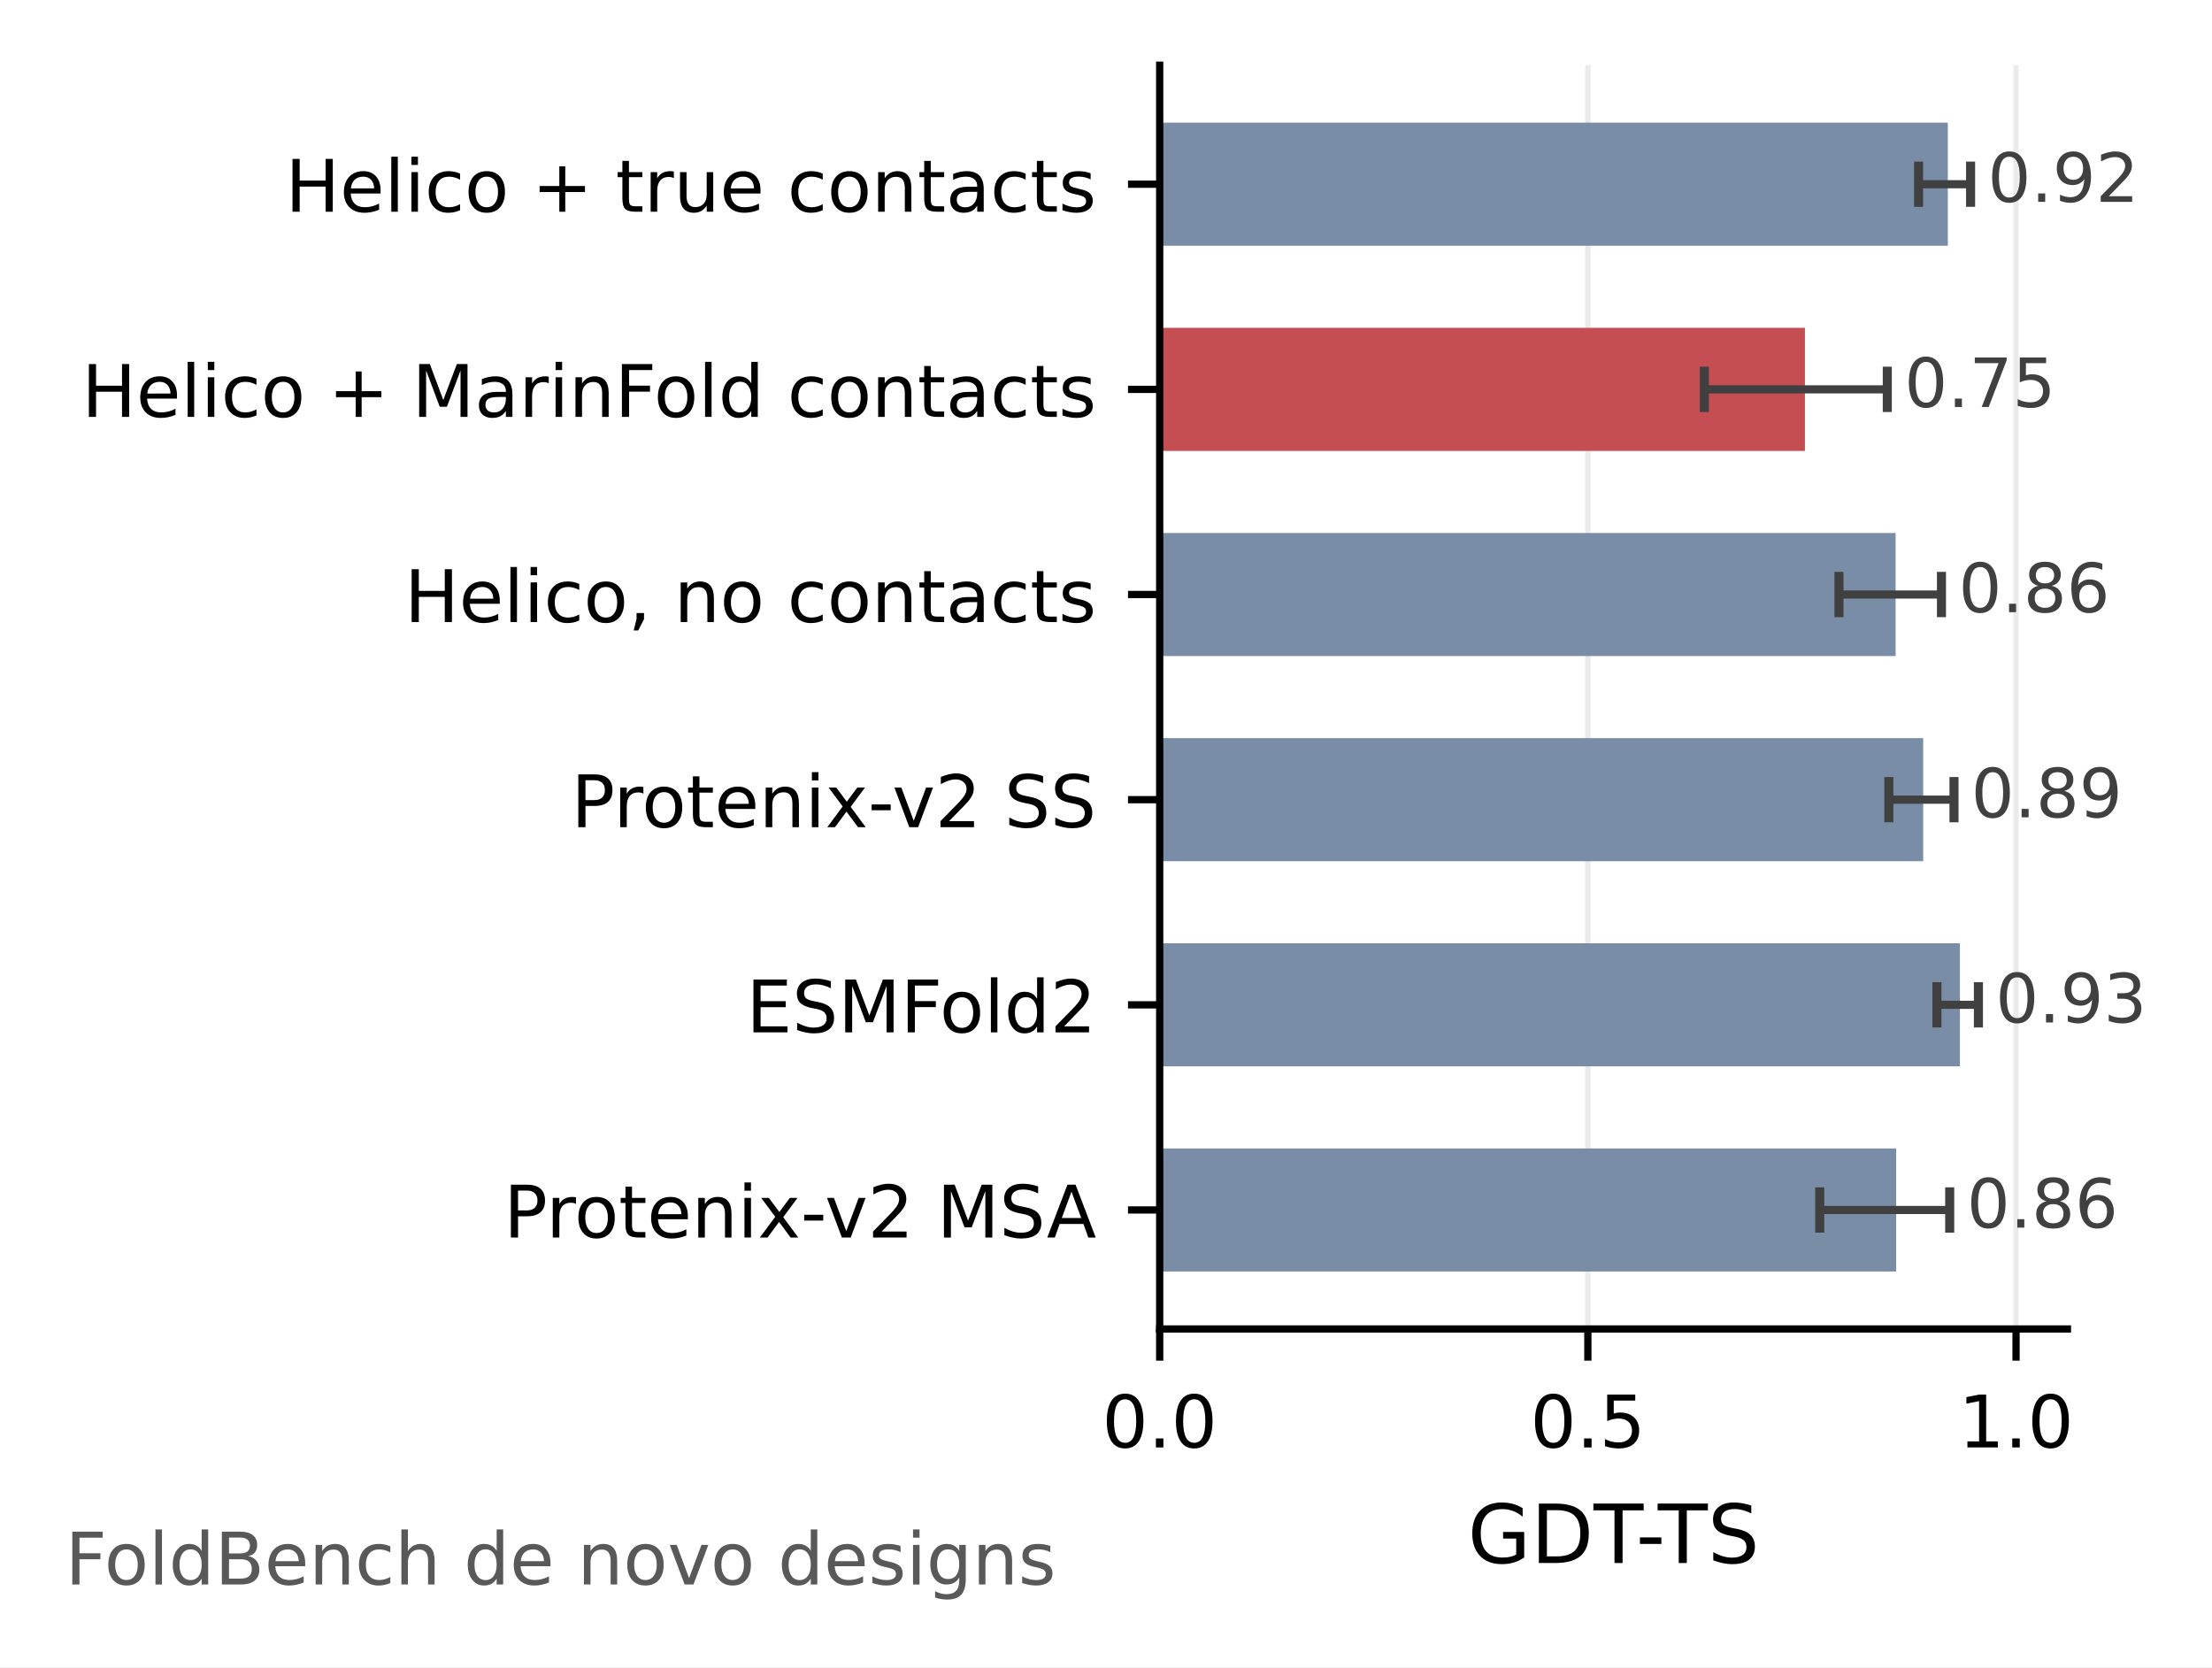
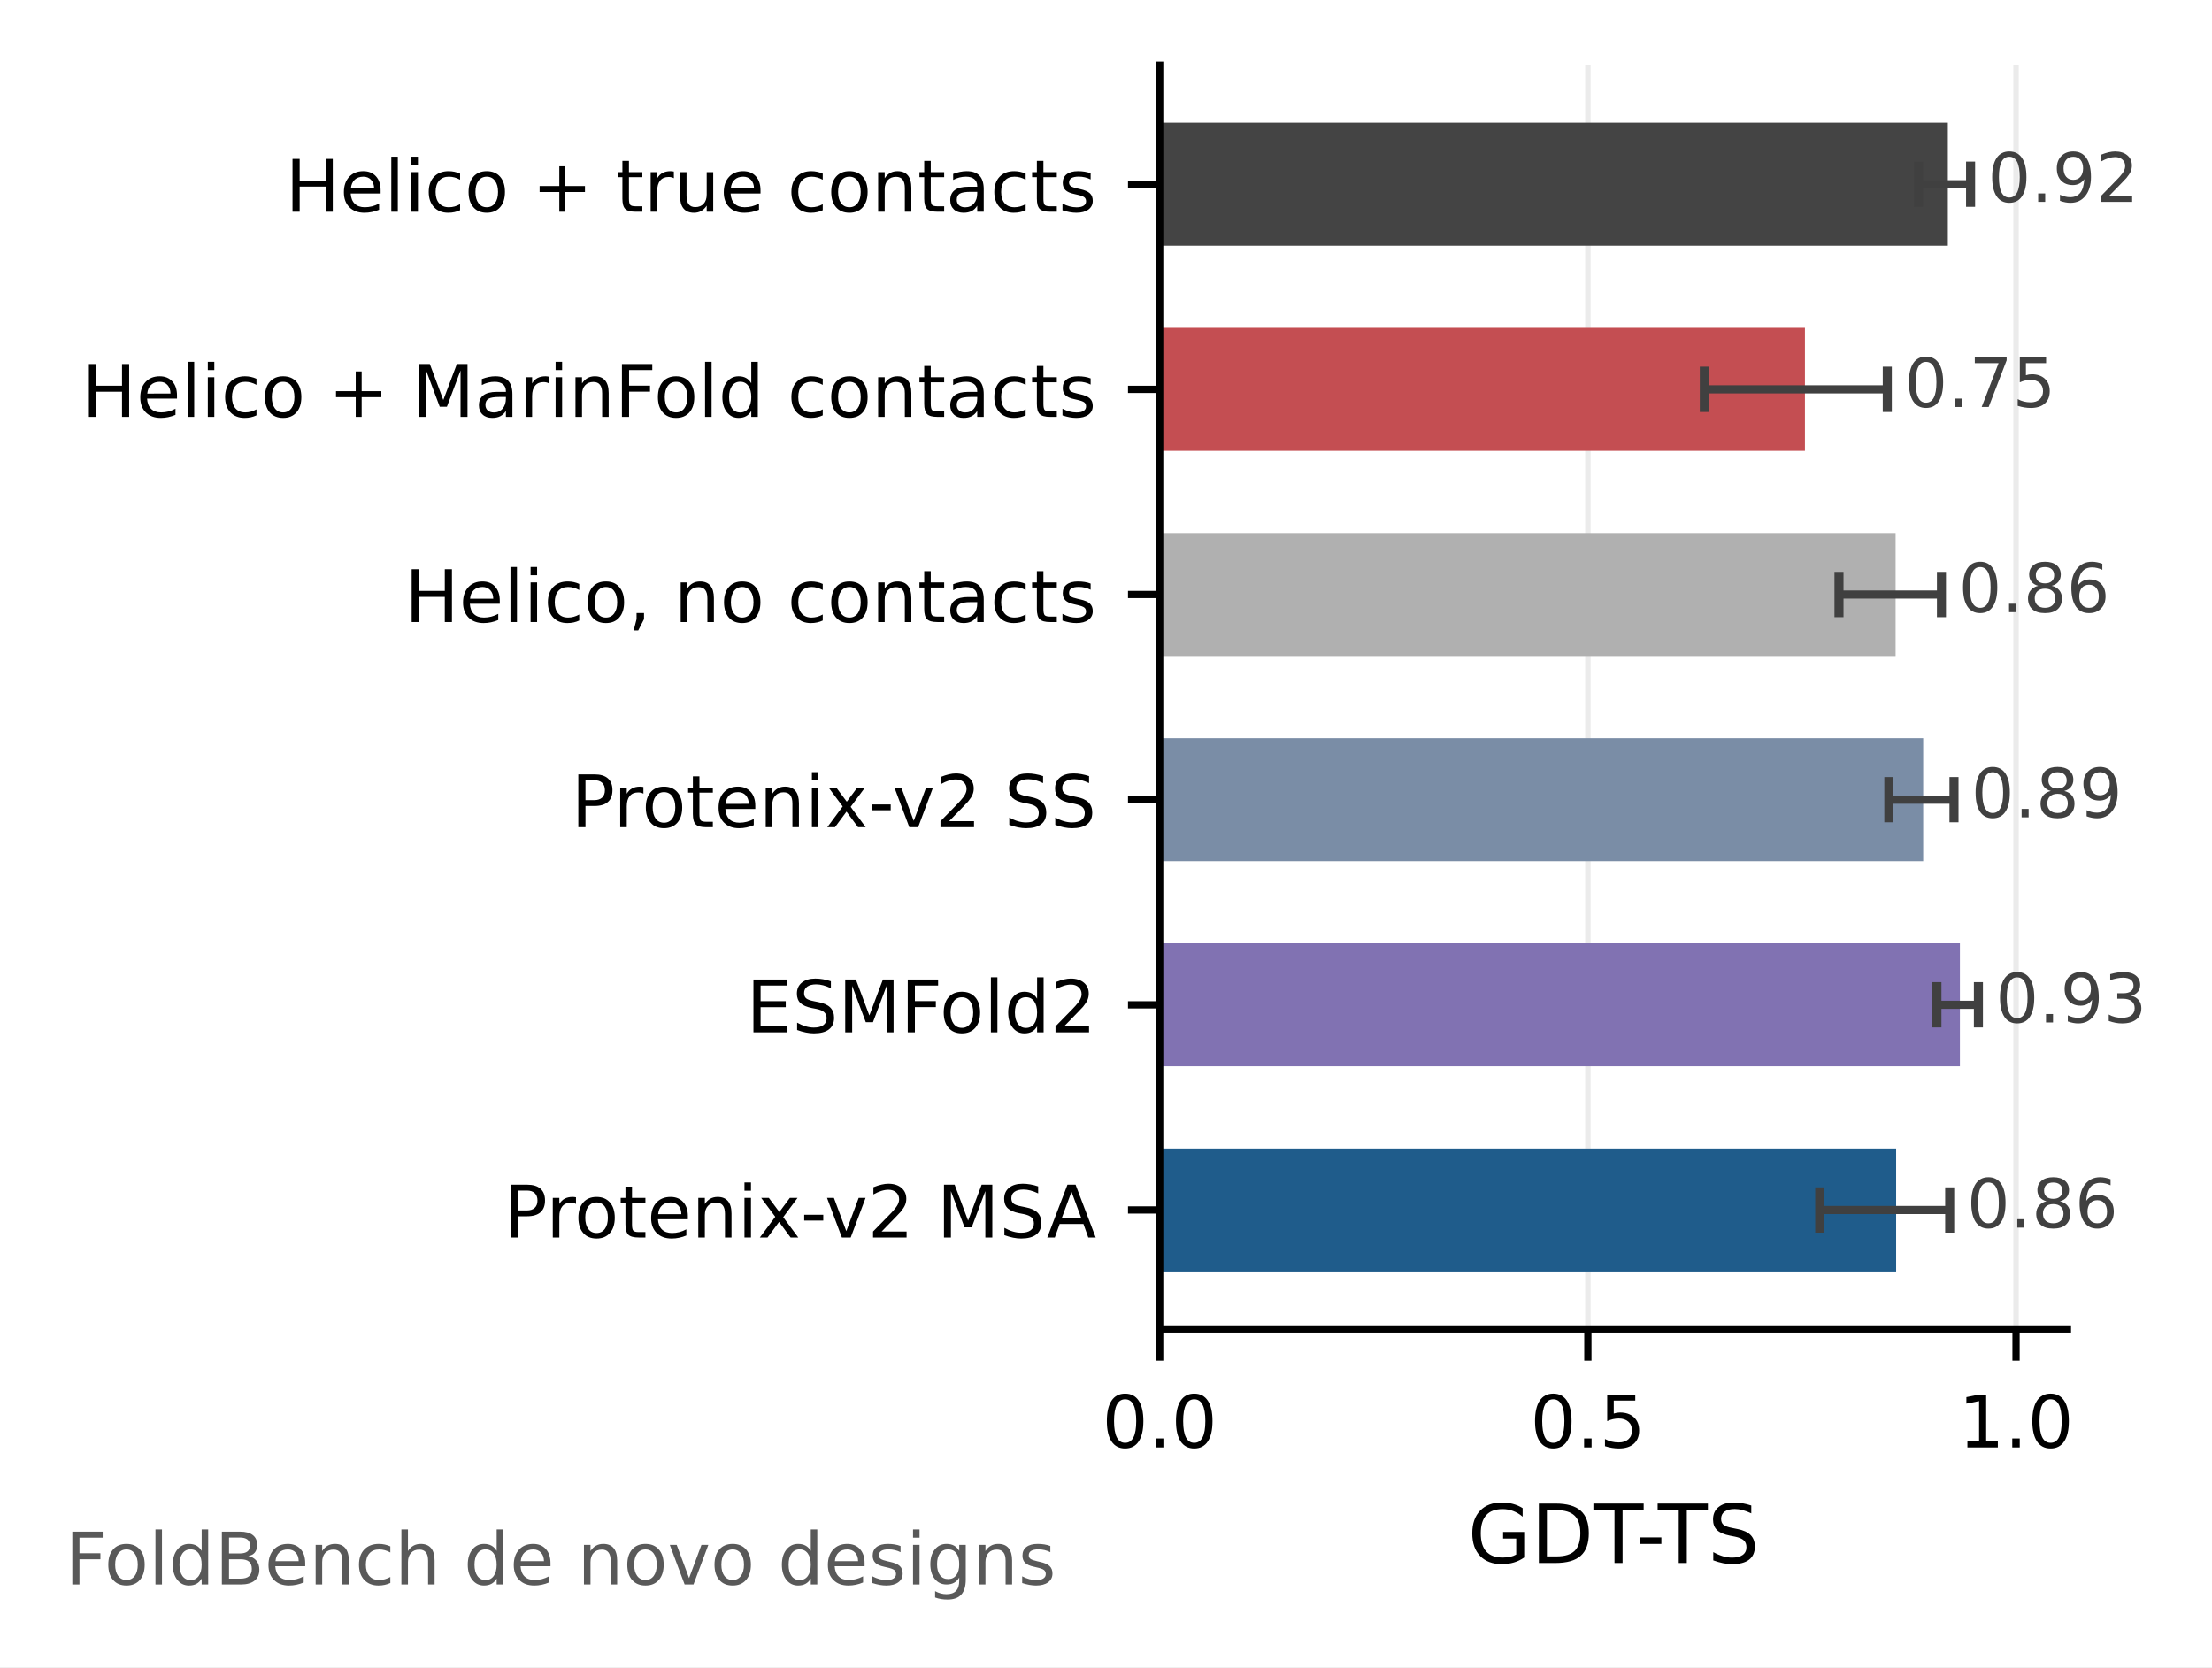
<svg xmlns="http://www.w3.org/2000/svg" xmlns:xlink="http://www.w3.org/1999/xlink" width="244.23pt" height="184.052pt" viewBox="0 0 244.23 184.052" version="1.1">
  <defs>
    <style type="text/css">*{stroke-linejoin: round; stroke-linecap: butt}</style>
  </defs>
  <g id="figure_1">
    <g id="patch_1">
      <path d="M 0 184.052  L 244.23 184.052  L 244.23 0  L 0 0  z " style="fill: #ffffff" />
    </g>
    <g id="axes_1">
      <g id="patch_2">
        <path d="M 128.043 146.72  L 228.267 146.72  L 228.267 7.2  L 128.043 7.2  z " style="fill: #ffffff" />
      </g>
      <g id="matplotlib.axis_1">
        <g id="xtick_1">
          <g id="line2d_1">
-             <path d="M 128.043 146.72  L 128.043 7.2  " clip-path="url(#p9f154759f2)" style="fill: none; stroke: #b0b0b0; stroke-opacity: 0.25; stroke-width: 0.6; stroke-linecap: square" />
+             <path d="M 128.043 146.72  L 128.043 7.2  " clip-path="url(#p5889ae1de5)" style="fill: none; stroke: #b0b0b0; stroke-opacity: 0.25; stroke-width: 0.6; stroke-linecap: square" />
          </g>
          <g id="line2d_2">
            <defs>
-               <path id="m5eb0a21b06" d="M 0 0  L 0 3.5  " style="stroke: #000000; stroke-width: 0.8" />
+               <path id="m401d3a51ee" d="M 0 0  L 0 3.5  " style="stroke: #000000; stroke-width: 0.8" />
            </defs>
            <g>
-               <use xlink:href="#m5eb0a21b06" x="128.043" y="146.72" style="stroke: #000000; stroke-width: 0.8" />
+               <use xlink:href="#m401d3a51ee" x="128.043" y="146.72" style="stroke: #000000; stroke-width: 0.8" />
            </g>
          </g>
          <g id="text_1">
            <g transform="translate(121.6815 159.7976) scale(0.08 -0.08)">
              <defs>
                <path id="DejaVuSans-13" d="M 2034 4250  Q 1547 4250 1301 3770  Q 1056 3291 1056 2328  Q 1056 1369 1301 889  Q 1547 409 2034 409  Q 2525 409 2770 889  Q 3016 1369 3016 2328  Q 3016 3291 2770 3770  Q 2525 4250 2034 4250  z M 2034 4750  Q 2819 4750 3233 4129  Q 3647 3509 3647 2328  Q 3647 1150 3233 529  Q 2819 -91 2034 -91  Q 1250 -91 836 529  Q 422 1150 422 2328  Q 422 3509 836 4129  Q 1250 4750 2034 4750  z " transform="scale(0.015625)" />
                <path id="DejaVuSans-11" d="M 684 794  L 1344 794  L 1344 0  L 684 0  L 684 794  z " transform="scale(0.015625)" />
              </defs>
              <use xlink:href="#DejaVuSans-13" />
              <use xlink:href="#DejaVuSans-11" transform="translate(63.625 0)" />
              <use xlink:href="#DejaVuSans-13" transform="translate(95.40625 0)" />
            </g>
          </g>
        </g>
        <g id="xtick_2">
          <g id="line2d_3">
-             <path d="M 175.318 146.72  L 175.318 7.2  " clip-path="url(#p9f154759f2)" style="fill: none; stroke: #b0b0b0; stroke-opacity: 0.25; stroke-width: 0.6; stroke-linecap: square" />
+             <path d="M 175.318 146.72  L 175.318 7.2  " clip-path="url(#p5889ae1de5)" style="fill: none; stroke: #b0b0b0; stroke-opacity: 0.25; stroke-width: 0.6; stroke-linecap: square" />
          </g>
          <g id="line2d_4">
            <g>
-               <use xlink:href="#m5eb0a21b06" x="175.318" y="146.72" style="stroke: #000000; stroke-width: 0.8" />
+               <use xlink:href="#m401d3a51ee" x="175.318" y="146.72" style="stroke: #000000; stroke-width: 0.8" />
            </g>
          </g>
          <g id="text_2">
            <g transform="translate(168.9571 159.7976) scale(0.08 -0.08)">
              <defs>
                <path id="DejaVuSans-18" d="M 691 4666  L 3169 4666  L 3169 4134  L 1269 4134  L 1269 2991  Q 1406 3038 1543 3061  Q 1681 3084 1819 3084  Q 2600 3084 3056 2656  Q 3513 2228 3513 1497  Q 3513 744 3044 326  Q 2575 -91 1722 -91  Q 1428 -91 1123 -41  Q 819 9 494 109  L 494 744  Q 775 591 1075 516  Q 1375 441 1709 441  Q 2250 441 2565 725  Q 2881 1009 2881 1497  Q 2881 1984 2565 2268  Q 2250 2553 1709 2553  Q 1456 2553 1204 2497  Q 953 2441 691 2322  L 691 4666  z " transform="scale(0.015625)" />
              </defs>
              <use xlink:href="#DejaVuSans-13" />
              <use xlink:href="#DejaVuSans-11" transform="translate(63.625 0)" />
              <use xlink:href="#DejaVuSans-18" transform="translate(95.40625 0)" />
            </g>
          </g>
        </g>
        <g id="xtick_3">
          <g id="line2d_5">
-             <path d="M 222.594 146.72  L 222.594 7.2  " clip-path="url(#p9f154759f2)" style="fill: none; stroke: #b0b0b0; stroke-opacity: 0.25; stroke-width: 0.6; stroke-linecap: square" />
+             <path d="M 222.594 146.72  L 222.594 7.2  " clip-path="url(#p5889ae1de5)" style="fill: none; stroke: #b0b0b0; stroke-opacity: 0.25; stroke-width: 0.6; stroke-linecap: square" />
          </g>
          <g id="line2d_6">
            <g>
-               <use xlink:href="#m5eb0a21b06" x="222.594" y="146.72" style="stroke: #000000; stroke-width: 0.8" />
+               <use xlink:href="#m401d3a51ee" x="222.594" y="146.72" style="stroke: #000000; stroke-width: 0.8" />
            </g>
          </g>
          <g id="text_3">
            <g transform="translate(216.2327 159.7976) scale(0.08 -0.08)">
              <defs>
                <path id="DejaVuSans-14" d="M 794 531  L 1825 531  L 1825 4091  L 703 3866  L 703 4441  L 1819 4666  L 2450 4666  L 2450 531  L 3481 531  L 3481 0  L 794 0  L 794 531  z " transform="scale(0.015625)" />
              </defs>
              <use xlink:href="#DejaVuSans-14" />
              <use xlink:href="#DejaVuSans-11" transform="translate(63.625 0)" />
              <use xlink:href="#DejaVuSans-13" transform="translate(95.40625 0)" />
            </g>
          </g>
        </g>
        <g id="text_4">
          <g transform="translate(162.0512 172.5574) scale(0.09 -0.09)">
            <defs>
              <path id="DejaVuSans-2a" d="M 3809 666  L 3809 1919  L 2778 1919  L 2778 2438  L 4434 2438  L 4434 434  Q 4069 175 3628 42  Q 3188 -91 2688 -91  Q 1594 -91 976 548  Q 359 1188 359 2328  Q 359 3472 976 4111  Q 1594 4750 2688 4750  Q 3144 4750 3555 4637  Q 3966 4525 4313 4306  L 4313 3634  Q 3963 3931 3569 4081  Q 3175 4231 2741 4231  Q 1884 4231 1454 3753  Q 1025 3275 1025 2328  Q 1025 1384 1454 906  Q 1884 428 2741 428  Q 3075 428 3337 486  Q 3600 544 3809 666  z " transform="scale(0.015625)" />
              <path id="DejaVuSans-27" d="M 1259 4147  L 1259 519  L 2022 519  Q 2988 519 3436 956  Q 3884 1394 3884 2338  Q 3884 3275 3436 3711  Q 2988 4147 2022 4147  L 1259 4147  z M 628 4666  L 1925 4666  Q 3281 4666 3915 4102  Q 4550 3538 4550 2338  Q 4550 1131 3912 565  Q 3275 0 1925 0  L 628 0  L 628 4666  z " transform="scale(0.015625)" />
              <path id="DejaVuSans-37" d="M -19 4666  L 3928 4666  L 3928 4134  L 2272 4134  L 2272 0  L 1638 0  L 1638 4134  L -19 4134  L -19 4666  z " transform="scale(0.015625)" />
              <path id="DejaVuSans-10" d="M 313 2009  L 1997 2009  L 1997 1497  L 313 1497  L 313 2009  z " transform="scale(0.015625)" />
              <path id="DejaVuSans-36" d="M 3425 4513  L 3425 3897  Q 3066 4069 2747 4153  Q 2428 4238 2131 4238  Q 1616 4238 1336 4038  Q 1056 3838 1056 3469  Q 1056 3159 1242 3001  Q 1428 2844 1947 2747  L 2328 2669  Q 3034 2534 3370 2195  Q 3706 1856 3706 1288  Q 3706 609 3251 259  Q 2797 -91 1919 -91  Q 1588 -91 1214 -16  Q 841 59 441 206  L 441 856  Q 825 641 1194 531  Q 1563 422 1919 422  Q 2459 422 2753 634  Q 3047 847 3047 1241  Q 3047 1584 2836 1778  Q 2625 1972 2144 2069  L 1759 2144  Q 1053 2284 737 2584  Q 422 2884 422 3419  Q 422 4038 858 4394  Q 1294 4750 2059 4750  Q 2388 4750 2728 4690  Q 3069 4631 3425 4513  z " transform="scale(0.015625)" />
            </defs>
            <use xlink:href="#DejaVuSans-2a" />
            <use xlink:href="#DejaVuSans-27" transform="translate(77.48438 0)" />
            <use xlink:href="#DejaVuSans-37" transform="translate(154.4844 0)" />
            <use xlink:href="#DejaVuSans-10" transform="translate(206.3906 0)" />
            <use xlink:href="#DejaVuSans-37" transform="translate(233.2969 0)" />
            <use xlink:href="#DejaVuSans-36" transform="translate(294.375 0)" />
          </g>
        </g>
      </g>
      <g id="matplotlib.axis_2">
        <g id="ytick_1">
          <g id="line2d_7">
            <defs>
-               <path id="md582b72ff7" d="M 0 0  L -3.5 0  " style="stroke: #000000; stroke-width: 0.8" />
+               <path id="m7597e76c32" d="M 0 0  L -3.5 0  " style="stroke: #000000; stroke-width: 0.8" />
            </defs>
            <g>
-               <use xlink:href="#md582b72ff7" x="128.043" y="133.583" style="stroke: #000000; stroke-width: 0.8" />
+               <use xlink:href="#m7597e76c32" x="128.043" y="133.583" style="stroke: #000000; stroke-width: 0.8" />
            </g>
          </g>
          <g id="text_5">
            <g transform="translate(55.62399 136.6223) scale(0.08 -0.08)">
              <defs>
                <path id="DejaVuSans-33" d="M 1259 4147  L 1259 2394  L 2053 2394  Q 2494 2394 2734 2622  Q 2975 2850 2975 3272  Q 2975 3691 2734 3919  Q 2494 4147 2053 4147  L 1259 4147  z M 628 4666  L 2053 4666  Q 2838 4666 3239 4311  Q 3641 3956 3641 3272  Q 3641 2581 3239 2228  Q 2838 1875 2053 1875  L 1259 1875  L 1259 0  L 628 0  L 628 4666  z " transform="scale(0.015625)" />
                <path id="DejaVuSans-55" d="M 2631 2963  Q 2534 3019 2420 3045  Q 2306 3072 2169 3072  Q 1681 3072 1420 2755  Q 1159 2438 1159 1844  L 1159 0  L 581 0  L 581 3500  L 1159 3500  L 1159 2956  Q 1341 3275 1631 3429  Q 1922 3584 2338 3584  Q 2397 3584 2469 3576  Q 2541 3569 2628 3553  L 2631 2963  z " transform="scale(0.015625)" />
                <path id="DejaVuSans-52" d="M 1959 3097  Q 1497 3097 1228 2736  Q 959 2375 959 1747  Q 959 1119 1226 758  Q 1494 397 1959 397  Q 2419 397 2687 759  Q 2956 1122 2956 1747  Q 2956 2369 2687 2733  Q 2419 3097 1959 3097  z M 1959 3584  Q 2709 3584 3137 3096  Q 3566 2609 3566 1747  Q 3566 888 3137 398  Q 2709 -91 1959 -91  Q 1206 -91 779 398  Q 353 888 353 1747  Q 353 2609 779 3096  Q 1206 3584 1959 3584  z " transform="scale(0.015625)" />
                <path id="DejaVuSans-57" d="M 1172 4494  L 1172 3500  L 2356 3500  L 2356 3053  L 1172 3053  L 1172 1153  Q 1172 725 1289 603  Q 1406 481 1766 481  L 2356 481  L 2356 0  L 1766 0  Q 1100 0 847 248  Q 594 497 594 1153  L 594 3053  L 172 3053  L 172 3500  L 594 3500  L 594 4494  L 1172 4494  z " transform="scale(0.015625)" />
                <path id="DejaVuSans-48" d="M 3597 1894  L 3597 1613  L 953 1613  Q 991 1019 1311 708  Q 1631 397 2203 397  Q 2534 397 2845 478  Q 3156 559 3463 722  L 3463 178  Q 3153 47 2828 -22  Q 2503 -91 2169 -91  Q 1331 -91 842 396  Q 353 884 353 1716  Q 353 2575 817 3079  Q 1281 3584 2069 3584  Q 2775 3584 3186 3129  Q 3597 2675 3597 1894  z M 3022 2063  Q 3016 2534 2758 2815  Q 2500 3097 2075 3097  Q 1594 3097 1305 2825  Q 1016 2553 972 2059  L 3022 2063  z " transform="scale(0.015625)" />
                <path id="DejaVuSans-51" d="M 3513 2113  L 3513 0  L 2938 0  L 2938 2094  Q 2938 2591 2744 2837  Q 2550 3084 2163 3084  Q 1697 3084 1428 2787  Q 1159 2491 1159 1978  L 1159 0  L 581 0  L 581 3500  L 1159 3500  L 1159 2956  Q 1366 3272 1645 3428  Q 1925 3584 2291 3584  Q 2894 3584 3203 3211  Q 3513 2838 3513 2113  z " transform="scale(0.015625)" />
                <path id="DejaVuSans-4c" d="M 603 3500  L 1178 3500  L 1178 0  L 603 0  L 603 3500  z M 603 4863  L 1178 4863  L 1178 4134  L 603 4134  L 603 4863  z " transform="scale(0.015625)" />
                <path id="DejaVuSans-5b" d="M 3513 3500  L 2247 1797  L 3578 0  L 2900 0  L 1881 1375  L 863 0  L 184 0  L 1544 1831  L 300 3500  L 978 3500  L 1906 2253  L 2834 3500  L 3513 3500  z " transform="scale(0.015625)" />
                <path id="DejaVuSans-59" d="M 191 3500  L 800 3500  L 1894 563  L 2988 3500  L 3597 3500  L 2284 0  L 1503 0  L 191 3500  z " transform="scale(0.015625)" />
                <path id="DejaVuSans-15" d="M 1228 531  L 3431 531  L 3431 0  L 469 0  L 469 531  Q 828 903 1448 1529  Q 2069 2156 2228 2338  Q 2531 2678 2651 2914  Q 2772 3150 2772 3378  Q 2772 3750 2511 3984  Q 2250 4219 1831 4219  Q 1534 4219 1204 4116  Q 875 4013 500 3803  L 500 4441  Q 881 4594 1212 4672  Q 1544 4750 1819 4750  Q 2544 4750 2975 4387  Q 3406 4025 3406 3419  Q 3406 3131 3298 2873  Q 3191 2616 2906 2266  Q 2828 2175 2409 1742  Q 1991 1309 1228 531  z " transform="scale(0.015625)" />
                <path id="DejaVuSans-3" transform="scale(0.015625)" />
                <path id="DejaVuSans-30" d="M 628 4666  L 1569 4666  L 2759 1491  L 3956 4666  L 4897 4666  L 4897 0  L 4281 0  L 4281 4097  L 3078 897  L 2444 897  L 1241 4097  L 1241 0  L 628 0  L 628 4666  z " transform="scale(0.015625)" />
                <path id="DejaVuSans-24" d="M 2188 4044  L 1331 1722  L 3047 1722  L 2188 4044  z M 1831 4666  L 2547 4666  L 4325 0  L 3669 0  L 3244 1197  L 1141 1197  L 716 0  L 50 0  L 1831 4666  z " transform="scale(0.015625)" />
              </defs>
              <use xlink:href="#DejaVuSans-33" />
              <use xlink:href="#DejaVuSans-55" transform="translate(58.54688 0)" />
              <use xlink:href="#DejaVuSans-52" transform="translate(97.45312 0)" />
              <use xlink:href="#DejaVuSans-57" transform="translate(158.6406 0)" />
              <use xlink:href="#DejaVuSans-48" transform="translate(197.8438 0)" />
              <use xlink:href="#DejaVuSans-51" transform="translate(259.375 0)" />
              <use xlink:href="#DejaVuSans-4c" transform="translate(322.75 0)" />
              <use xlink:href="#DejaVuSans-5b" transform="translate(350.5312 0)" />
              <use xlink:href="#DejaVuSans-10" transform="translate(409.7188 0)" />
              <use xlink:href="#DejaVuSans-59" transform="translate(443.1094 0)" />
              <use xlink:href="#DejaVuSans-15" transform="translate(502.2969 0)" />
              <use xlink:href="#DejaVuSans-3" transform="translate(565.9219 0)" />
              <use xlink:href="#DejaVuSans-30" transform="translate(597.7031 0)" />
              <use xlink:href="#DejaVuSans-36" transform="translate(683.9844 0)" />
              <use xlink:href="#DejaVuSans-24" transform="translate(749.3281 0)" />
            </g>
          </g>
        </g>
        <g id="ytick_2">
          <g id="line2d_8">
            <g>
-               <use xlink:href="#md582b72ff7" x="128.043" y="110.934" style="stroke: #000000; stroke-width: 0.8" />
+               <use xlink:href="#m7597e76c32" x="128.043" y="110.934" style="stroke: #000000; stroke-width: 0.8" />
            </g>
          </g>
          <g id="text_6">
            <g transform="translate(82.40399 113.973) scale(0.08 -0.08)">
              <defs>
                <path id="DejaVuSans-28" d="M 628 4666  L 3578 4666  L 3578 4134  L 1259 4134  L 1259 2753  L 3481 2753  L 3481 2222  L 1259 2222  L 1259 531  L 3634 531  L 3634 0  L 628 0  L 628 4666  z " transform="scale(0.015625)" />
                <path id="DejaVuSans-29" d="M 628 4666  L 3309 4666  L 3309 4134  L 1259 4134  L 1259 2759  L 3109 2759  L 3109 2228  L 1259 2228  L 1259 0  L 628 0  L 628 4666  z " transform="scale(0.015625)" />
                <path id="DejaVuSans-4f" d="M 603 4863  L 1178 4863  L 1178 0  L 603 0  L 603 4863  z " transform="scale(0.015625)" />
                <path id="DejaVuSans-47" d="M 2906 2969  L 2906 4863  L 3481 4863  L 3481 0  L 2906 0  L 2906 525  Q 2725 213 2448 61  Q 2172 -91 1784 -91  Q 1150 -91 751 415  Q 353 922 353 1747  Q 353 2572 751 3078  Q 1150 3584 1784 3584  Q 2172 3584 2448 3432  Q 2725 3281 2906 2969  z M 947 1747  Q 947 1113 1208 752  Q 1469 391 1925 391  Q 2381 391 2643 752  Q 2906 1113 2906 1747  Q 2906 2381 2643 2742  Q 2381 3103 1925 3103  Q 1469 3103 1208 2742  Q 947 2381 947 1747  z " transform="scale(0.015625)" />
              </defs>
              <use xlink:href="#DejaVuSans-28" />
              <use xlink:href="#DejaVuSans-36" transform="translate(63.1875 0)" />
              <use xlink:href="#DejaVuSans-30" transform="translate(126.6719 0)" />
              <use xlink:href="#DejaVuSans-29" transform="translate(212.9531 0)" />
              <use xlink:href="#DejaVuSans-52" transform="translate(266.9062 0)" />
              <use xlink:href="#DejaVuSans-4f" transform="translate(328.0938 0)" />
              <use xlink:href="#DejaVuSans-47" transform="translate(355.875 0)" />
              <use xlink:href="#DejaVuSans-15" transform="translate(419.3594 0)" />
            </g>
          </g>
        </g>
        <g id="ytick_3">
          <g id="line2d_9">
            <g>
-               <use xlink:href="#md582b72ff7" x="128.043" y="88.284" style="stroke: #000000; stroke-width: 0.8" />
+               <use xlink:href="#m7597e76c32" x="128.043" y="88.284" style="stroke: #000000; stroke-width: 0.8" />
            </g>
          </g>
          <g id="text_7">
            <g transform="translate(63.06899 91.32377) scale(0.08 -0.08)">
              <use xlink:href="#DejaVuSans-33" />
              <use xlink:href="#DejaVuSans-55" transform="translate(58.54688 0)" />
              <use xlink:href="#DejaVuSans-52" transform="translate(97.45312 0)" />
              <use xlink:href="#DejaVuSans-57" transform="translate(158.6406 0)" />
              <use xlink:href="#DejaVuSans-48" transform="translate(197.8438 0)" />
              <use xlink:href="#DejaVuSans-51" transform="translate(259.375 0)" />
              <use xlink:href="#DejaVuSans-4c" transform="translate(322.75 0)" />
              <use xlink:href="#DejaVuSans-5b" transform="translate(350.5312 0)" />
              <use xlink:href="#DejaVuSans-10" transform="translate(409.7188 0)" />
              <use xlink:href="#DejaVuSans-59" transform="translate(443.1094 0)" />
              <use xlink:href="#DejaVuSans-15" transform="translate(502.2969 0)" />
              <use xlink:href="#DejaVuSans-3" transform="translate(565.9219 0)" />
              <use xlink:href="#DejaVuSans-36" transform="translate(597.7031 0)" />
              <use xlink:href="#DejaVuSans-36" transform="translate(661.1875 0)" />
            </g>
          </g>
        </g>
        <g id="ytick_4">
          <g id="line2d_10">
            <g>
-               <use xlink:href="#md582b72ff7" x="128.043" y="65.635" style="stroke: #000000; stroke-width: 0.8" />
+               <use xlink:href="#m7597e76c32" x="128.043" y="65.635" style="stroke: #000000; stroke-width: 0.8" />
            </g>
          </g>
          <g id="text_8">
            <g transform="translate(44.66774 68.6745) scale(0.08 -0.08)">
              <defs>
                <path id="DejaVuSans-2b" d="M 628 4666  L 1259 4666  L 1259 2753  L 3553 2753  L 3553 4666  L 4184 4666  L 4184 0  L 3553 0  L 3553 2222  L 1259 2222  L 1259 0  L 628 0  L 628 4666  z " transform="scale(0.015625)" />
                <path id="DejaVuSans-46" d="M 3122 3366  L 3122 2828  Q 2878 2963 2633 3030  Q 2388 3097 2138 3097  Q 1578 3097 1268 2742  Q 959 2388 959 1747  Q 959 1106 1268 751  Q 1578 397 2138 397  Q 2388 397 2633 464  Q 2878 531 3122 666  L 3122 134  Q 2881 22 2623 -34  Q 2366 -91 2075 -91  Q 1284 -91 818 406  Q 353 903 353 1747  Q 353 2603 823 3093  Q 1294 3584 2113 3584  Q 2378 3584 2631 3529  Q 2884 3475 3122 3366  z " transform="scale(0.015625)" />
                <path id="DejaVuSans-f" d="M 750 794  L 1409 794  L 1409 256  L 897 -744  L 494 -744  L 750 256  L 750 794  z " transform="scale(0.015625)" />
                <path id="DejaVuSans-44" d="M 2194 1759  Q 1497 1759 1228 1600  Q 959 1441 959 1056  Q 959 750 1161 570  Q 1363 391 1709 391  Q 2188 391 2477 730  Q 2766 1069 2766 1631  L 2766 1759  L 2194 1759  z M 3341 1997  L 3341 0  L 2766 0  L 2766 531  Q 2569 213 2275 61  Q 1981 -91 1556 -91  Q 1019 -91 701 211  Q 384 513 384 1019  Q 384 1609 779 1909  Q 1175 2209 1959 2209  L 2766 2209  L 2766 2266  Q 2766 2663 2505 2880  Q 2244 3097 1772 3097  Q 1472 3097 1187 3025  Q 903 2953 641 2809  L 641 3341  Q 956 3463 1253 3523  Q 1550 3584 1831 3584  Q 2591 3584 2966 3190  Q 3341 2797 3341 1997  z " transform="scale(0.015625)" />
                <path id="DejaVuSans-56" d="M 2834 3397  L 2834 2853  Q 2591 2978 2328 3040  Q 2066 3103 1784 3103  Q 1356 3103 1142 2972  Q 928 2841 928 2578  Q 928 2378 1081 2264  Q 1234 2150 1697 2047  L 1894 2003  Q 2506 1872 2764 1633  Q 3022 1394 3022 966  Q 3022 478 2636 193  Q 2250 -91 1575 -91  Q 1294 -91 989 -36  Q 684 19 347 128  L 347 722  Q 666 556 975 473  Q 1284 391 1588 391  Q 1994 391 2212 530  Q 2431 669 2431 922  Q 2431 1156 2273 1281  Q 2116 1406 1581 1522  L 1381 1569  Q 847 1681 609 1914  Q 372 2147 372 2553  Q 372 3047 722 3315  Q 1072 3584 1716 3584  Q 2034 3584 2315 3537  Q 2597 3491 2834 3397  z " transform="scale(0.015625)" />
              </defs>
              <use xlink:href="#DejaVuSans-2b" />
              <use xlink:href="#DejaVuSans-48" transform="translate(75.20312 0)" />
              <use xlink:href="#DejaVuSans-4f" transform="translate(136.7344 0)" />
              <use xlink:href="#DejaVuSans-4c" transform="translate(164.5156 0)" />
              <use xlink:href="#DejaVuSans-46" transform="translate(192.2969 0)" />
              <use xlink:href="#DejaVuSans-52" transform="translate(247.2812 0)" />
              <use xlink:href="#DejaVuSans-f" transform="translate(308.4688 0)" />
              <use xlink:href="#DejaVuSans-3" transform="translate(340.25 0)" />
              <use xlink:href="#DejaVuSans-51" transform="translate(372.0312 0)" />
              <use xlink:href="#DejaVuSans-52" transform="translate(435.4062 0)" />
              <use xlink:href="#DejaVuSans-3" transform="translate(496.5938 0)" />
              <use xlink:href="#DejaVuSans-46" transform="translate(528.375 0)" />
              <use xlink:href="#DejaVuSans-52" transform="translate(583.3594 0)" />
              <use xlink:href="#DejaVuSans-51" transform="translate(644.5469 0)" />
              <use xlink:href="#DejaVuSans-57" transform="translate(707.9219 0)" />
              <use xlink:href="#DejaVuSans-44" transform="translate(747.125 0)" />
              <use xlink:href="#DejaVuSans-46" transform="translate(808.4062 0)" />
              <use xlink:href="#DejaVuSans-57" transform="translate(863.3906 0)" />
              <use xlink:href="#DejaVuSans-56" transform="translate(902.5938 0)" />
            </g>
          </g>
        </g>
        <g id="ytick_5">
          <g id="line2d_11">
            <g>
-               <use xlink:href="#md582b72ff7" x="128.043" y="42.986" style="stroke: #000000; stroke-width: 0.8" />
+               <use xlink:href="#m7597e76c32" x="128.043" y="42.986" style="stroke: #000000; stroke-width: 0.8" />
            </g>
          </g>
          <g id="text_9">
            <g transform="translate(9.03024 46.02523) scale(0.08 -0.08)">
              <defs>
                <path id="DejaVuSans-e" d="M 2944 4013  L 2944 2272  L 4684 2272  L 4684 1741  L 2944 1741  L 2944 0  L 2419 0  L 2419 1741  L 678 1741  L 678 2272  L 2419 2272  L 2419 4013  L 2944 4013  z " transform="scale(0.015625)" />
              </defs>
              <use xlink:href="#DejaVuSans-2b" />
              <use xlink:href="#DejaVuSans-48" transform="translate(75.20312 0)" />
              <use xlink:href="#DejaVuSans-4f" transform="translate(136.7344 0)" />
              <use xlink:href="#DejaVuSans-4c" transform="translate(164.5156 0)" />
              <use xlink:href="#DejaVuSans-46" transform="translate(192.2969 0)" />
              <use xlink:href="#DejaVuSans-52" transform="translate(247.2812 0)" />
              <use xlink:href="#DejaVuSans-3" transform="translate(308.4688 0)" />
              <use xlink:href="#DejaVuSans-e" transform="translate(340.25 0)" />
              <use xlink:href="#DejaVuSans-3" transform="translate(424.0469 0)" />
              <use xlink:href="#DejaVuSans-30" transform="translate(455.8281 0)" />
              <use xlink:href="#DejaVuSans-44" transform="translate(542.1094 0)" />
              <use xlink:href="#DejaVuSans-55" transform="translate(603.3906 0)" />
              <use xlink:href="#DejaVuSans-4c" transform="translate(644.5 0)" />
              <use xlink:href="#DejaVuSans-51" transform="translate(672.2812 0)" />
              <use xlink:href="#DejaVuSans-29" transform="translate(735.6562 0)" />
              <use xlink:href="#DejaVuSans-52" transform="translate(789.6094 0)" />
              <use xlink:href="#DejaVuSans-4f" transform="translate(850.7969 0)" />
              <use xlink:href="#DejaVuSans-47" transform="translate(878.5781 0)" />
              <use xlink:href="#DejaVuSans-3" transform="translate(942.0625 0)" />
              <use xlink:href="#DejaVuSans-46" transform="translate(973.8438 0)" />
              <use xlink:href="#DejaVuSans-52" transform="translate(1028.828 0)" />
              <use xlink:href="#DejaVuSans-51" transform="translate(1090.016 0)" />
              <use xlink:href="#DejaVuSans-57" transform="translate(1153.391 0)" />
              <use xlink:href="#DejaVuSans-44" transform="translate(1192.594 0)" />
              <use xlink:href="#DejaVuSans-46" transform="translate(1253.875 0)" />
              <use xlink:href="#DejaVuSans-57" transform="translate(1308.859 0)" />
              <use xlink:href="#DejaVuSans-56" transform="translate(1348.062 0)" />
            </g>
          </g>
        </g>
        <g id="ytick_6">
          <g id="line2d_12">
            <g>
-               <use xlink:href="#md582b72ff7" x="128.043" y="20.337" style="stroke: #000000; stroke-width: 0.8" />
+               <use xlink:href="#m7597e76c32" x="128.043" y="20.337" style="stroke: #000000; stroke-width: 0.8" />
            </g>
          </g>
          <g id="text_10">
            <g transform="translate(31.51149 23.37595) scale(0.08 -0.08)">
              <defs>
                <path id="DejaVuSans-58" d="M 544 1381  L 544 3500  L 1119 3500  L 1119 1403  Q 1119 906 1312 657  Q 1506 409 1894 409  Q 2359 409 2629 706  Q 2900 1003 2900 1516  L 2900 3500  L 3475 3500  L 3475 0  L 2900 0  L 2900 538  Q 2691 219 2414 64  Q 2138 -91 1772 -91  Q 1169 -91 856 284  Q 544 659 544 1381  z M 1991 3584  L 1991 3584  z " transform="scale(0.015625)" />
              </defs>
              <use xlink:href="#DejaVuSans-2b" />
              <use xlink:href="#DejaVuSans-48" transform="translate(75.20312 0)" />
              <use xlink:href="#DejaVuSans-4f" transform="translate(136.7344 0)" />
              <use xlink:href="#DejaVuSans-4c" transform="translate(164.5156 0)" />
              <use xlink:href="#DejaVuSans-46" transform="translate(192.2969 0)" />
              <use xlink:href="#DejaVuSans-52" transform="translate(247.2812 0)" />
              <use xlink:href="#DejaVuSans-3" transform="translate(308.4688 0)" />
              <use xlink:href="#DejaVuSans-e" transform="translate(340.25 0)" />
              <use xlink:href="#DejaVuSans-3" transform="translate(424.0469 0)" />
              <use xlink:href="#DejaVuSans-57" transform="translate(455.8281 0)" />
              <use xlink:href="#DejaVuSans-55" transform="translate(495.0312 0)" />
              <use xlink:href="#DejaVuSans-58" transform="translate(536.1406 0)" />
              <use xlink:href="#DejaVuSans-48" transform="translate(599.5156 0)" />
              <use xlink:href="#DejaVuSans-3" transform="translate(661.0469 0)" />
              <use xlink:href="#DejaVuSans-46" transform="translate(692.8281 0)" />
              <use xlink:href="#DejaVuSans-52" transform="translate(747.8125 0)" />
              <use xlink:href="#DejaVuSans-51" transform="translate(809 0)" />
              <use xlink:href="#DejaVuSans-57" transform="translate(872.375 0)" />
              <use xlink:href="#DejaVuSans-44" transform="translate(911.5781 0)" />
              <use xlink:href="#DejaVuSans-46" transform="translate(972.8594 0)" />
              <use xlink:href="#DejaVuSans-57" transform="translate(1027.844 0)" />
              <use xlink:href="#DejaVuSans-56" transform="translate(1067.047 0)" />
            </g>
          </g>
        </g>
      </g>
      <g id="patch_3">
-         <path d="M 128.043 140.378  L 209.355 140.378  L 209.355 126.788  L 128.043 126.788  z " clip-path="url(#p9f154759f2)" style="fill: #7a8da6" />
+         <path d="M 128.043 140.378  L 209.355 140.378  L 209.355 126.788  L 128.043 126.788  z " clip-path="url(#p5889ae1de5)" style="fill: #1f5c8b" />
      </g>
      <g id="patch_4">
-         <path d="M 128.043 117.728  L 216.397 117.728  L 216.397 104.139  L 128.043 104.139  z " clip-path="url(#p9f154759f2)" style="fill: #7a8da6" />
+         <path d="M 128.043 117.728  L 216.397 117.728  L 216.397 104.139  L 128.043 104.139  z " clip-path="url(#p5889ae1de5)" style="fill: #8172b2" />
      </g>
      <g id="patch_5">
-         <path d="M 128.043 95.079  L 212.342 95.079  L 212.342 81.49  L 128.043 81.49  z " clip-path="url(#p9f154759f2)" style="fill: #7a8da6" />
+         <path d="M 128.043 95.079  L 212.342 95.079  L 212.342 81.49  L 128.043 81.49  z " clip-path="url(#p5889ae1de5)" style="fill: #7a8da6" />
      </g>
      <g id="patch_6">
-         <path d="M 128.043 72.43  L 209.297 72.43  L 209.297 58.84  L 128.043 58.84  z " clip-path="url(#p9f154759f2)" style="fill: #7a8da6" />
+         <path d="M 128.043 72.43  L 209.297 72.43  L 209.297 58.84  L 128.043 58.84  z " clip-path="url(#p5889ae1de5)" style="fill: #b0b0b0" />
      </g>
      <g id="patch_7">
-         <path d="M 128.043 49.781  L 199.285 49.781  L 199.285 36.191  L 128.043 36.191  z " clip-path="url(#p9f154759f2)" style="fill: #c44e52" />
+         <path d="M 128.043 49.781  L 199.285 49.781  L 199.285 36.191  L 128.043 36.191  z " clip-path="url(#p5889ae1de5)" style="fill: #c44e52" />
      </g>
      <g id="patch_8">
-         <path d="M 128.043 27.131  L 215.063 27.131  L 215.063 13.542  L 128.043 13.542  z " clip-path="url(#p9f154759f2)" style="fill: #7a8da6" />
+         <path d="M 128.043 27.131  L 215.063 27.131  L 215.063 13.542  L 128.043 13.542  z " clip-path="url(#p5889ae1de5)" style="fill: #444444" />
      </g>
      <g id="LineCollection_1">
-         <path d="M 200.918 133.583  L 215.269 133.583  " clip-path="url(#p9f154759f2)" style="fill: none; stroke: #404040; stroke-width: 0.9" />
-         <path d="M 213.858 110.934  L 218.439 110.934  " clip-path="url(#p9f154759f2)" style="fill: none; stroke: #404040; stroke-width: 0.9" />
-         <path d="M 208.551 88.284  L 215.744 88.284  " clip-path="url(#p9f154759f2)" style="fill: none; stroke: #404040; stroke-width: 0.9" />
-         <path d="M 203.046 65.635  L 214.359 65.635  " clip-path="url(#p9f154759f2)" style="fill: none; stroke: #404040; stroke-width: 0.9" />
-         <path d="M 188.177 42.986  L 208.379 42.986  " clip-path="url(#p9f154759f2)" style="fill: none; stroke: #404040; stroke-width: 0.9" />
-         <path d="M 211.834 20.337  L 217.575 20.337  " clip-path="url(#p9f154759f2)" style="fill: none; stroke: #404040; stroke-width: 0.9" />
+         <path d="M 200.918 133.583  L 215.269 133.583  " clip-path="url(#p5889ae1de5)" style="fill: none; stroke: #404040; stroke-width: 0.9" />
+         <path d="M 213.858 110.934  L 218.439 110.934  " clip-path="url(#p5889ae1de5)" style="fill: none; stroke: #404040; stroke-width: 0.9" />
+         <path d="M 208.551 88.284  L 215.744 88.284  " clip-path="url(#p5889ae1de5)" style="fill: none; stroke: #404040; stroke-width: 0.9" />
+         <path d="M 203.046 65.635  L 214.359 65.635  " clip-path="url(#p5889ae1de5)" style="fill: none; stroke: #404040; stroke-width: 0.9" />
+         <path d="M 188.177 42.986  L 208.379 42.986  " clip-path="url(#p5889ae1de5)" style="fill: none; stroke: #404040; stroke-width: 0.9" />
+         <path d="M 211.834 20.337  L 217.575 20.337  " clip-path="url(#p5889ae1de5)" style="fill: none; stroke: #404040; stroke-width: 0.9" />
      </g>
      <g id="line2d_13">
        <defs>
-           <path id="md6bd0e545d" d="M 0 2.5  L 0 -2.5  " style="stroke: #404040" />
+           <path id="m1ae9bbc409" d="M 0 2.5  L 0 -2.5  " style="stroke: #404040" />
        </defs>
-         <g clip-path="url(#p9f154759f2)">
-           <use xlink:href="#md6bd0e545d" x="200.918" y="133.583" style="fill: #1f77b4; stroke: #404040" />
-           <use xlink:href="#md6bd0e545d" x="213.858" y="110.934" style="fill: #1f77b4; stroke: #404040" />
-           <use xlink:href="#md6bd0e545d" x="208.551" y="88.284" style="fill: #1f77b4; stroke: #404040" />
-           <use xlink:href="#md6bd0e545d" x="203.046" y="65.635" style="fill: #1f77b4; stroke: #404040" />
-           <use xlink:href="#md6bd0e545d" x="188.177" y="42.986" style="fill: #1f77b4; stroke: #404040" />
-           <use xlink:href="#md6bd0e545d" x="211.834" y="20.337" style="fill: #1f77b4; stroke: #404040" />
+         <g clip-path="url(#p5889ae1de5)">
+           <use xlink:href="#m1ae9bbc409" x="200.918" y="133.583" style="fill: #1f77b4; stroke: #404040" />
+           <use xlink:href="#m1ae9bbc409" x="213.858" y="110.934" style="fill: #1f77b4; stroke: #404040" />
+           <use xlink:href="#m1ae9bbc409" x="208.551" y="88.284" style="fill: #1f77b4; stroke: #404040" />
+           <use xlink:href="#m1ae9bbc409" x="203.046" y="65.635" style="fill: #1f77b4; stroke: #404040" />
+           <use xlink:href="#m1ae9bbc409" x="188.177" y="42.986" style="fill: #1f77b4; stroke: #404040" />
+           <use xlink:href="#m1ae9bbc409" x="211.834" y="20.337" style="fill: #1f77b4; stroke: #404040" />
        </g>
      </g>
      <g id="line2d_14">
-         <g clip-path="url(#p9f154759f2)">
-           <use xlink:href="#md6bd0e545d" x="215.269" y="133.583" style="fill: #1f77b4; stroke: #404040" />
-           <use xlink:href="#md6bd0e545d" x="218.439" y="110.934" style="fill: #1f77b4; stroke: #404040" />
-           <use xlink:href="#md6bd0e545d" x="215.744" y="88.284" style="fill: #1f77b4; stroke: #404040" />
-           <use xlink:href="#md6bd0e545d" x="214.359" y="65.635" style="fill: #1f77b4; stroke: #404040" />
-           <use xlink:href="#md6bd0e545d" x="208.379" y="42.986" style="fill: #1f77b4; stroke: #404040" />
-           <use xlink:href="#md6bd0e545d" x="217.575" y="20.337" style="fill: #1f77b4; stroke: #404040" />
+         <g clip-path="url(#p5889ae1de5)">
+           <use xlink:href="#m1ae9bbc409" x="215.269" y="133.583" style="fill: #1f77b4; stroke: #404040" />
+           <use xlink:href="#m1ae9bbc409" x="218.439" y="110.934" style="fill: #1f77b4; stroke: #404040" />
+           <use xlink:href="#m1ae9bbc409" x="215.744" y="88.284" style="fill: #1f77b4; stroke: #404040" />
+           <use xlink:href="#m1ae9bbc409" x="214.359" y="65.635" style="fill: #1f77b4; stroke: #404040" />
+           <use xlink:href="#m1ae9bbc409" x="208.379" y="42.986" style="fill: #1f77b4; stroke: #404040" />
+           <use xlink:href="#m1ae9bbc409" x="217.575" y="20.337" style="fill: #1f77b4; stroke: #404040" />
        </g>
      </g>
      <g id="patch_9">
        <path d="M 128.043 146.72  L 128.043 7.2  " style="fill: none; stroke: #000000; stroke-width: 0.8; stroke-linejoin: miter; stroke-linecap: square" />
      </g>
      <g id="patch_10">
        <path d="M 128.043 146.72  L 228.267 146.72  " style="fill: none; stroke: #000000; stroke-width: 0.8; stroke-linejoin: miter; stroke-linecap: square" />
      </g>
      <g id="text_11">
        <g style="fill: #404040" transform="translate(217.1597 135.5312) scale(0.075 -0.075)">
          <defs>
            <path id="DejaVuSans-1b" d="M 2034 2216  Q 1584 2216 1326 1975  Q 1069 1734 1069 1313  Q 1069 891 1326 650  Q 1584 409 2034 409  Q 2484 409 2743 651  Q 3003 894 3003 1313  Q 3003 1734 2745 1975  Q 2488 2216 2034 2216  z M 1403 2484  Q 997 2584 770 2862  Q 544 3141 544 3541  Q 544 4100 942 4425  Q 1341 4750 2034 4750  Q 2731 4750 3128 4425  Q 3525 4100 3525 3541  Q 3525 3141 3298 2862  Q 3072 2584 2669 2484  Q 3125 2378 3379 2068  Q 3634 1759 3634 1313  Q 3634 634 3220 271  Q 2806 -91 2034 -91  Q 1263 -91 848 271  Q 434 634 434 1313  Q 434 1759 690 2068  Q 947 2378 1403 2484  z M 1172 3481  Q 1172 3119 1398 2916  Q 1625 2713 2034 2713  Q 2441 2713 2670 2916  Q 2900 3119 2900 3481  Q 2900 3844 2670 4047  Q 2441 4250 2034 4250  Q 1625 4250 1398 4047  Q 1172 3844 1172 3481  z " transform="scale(0.015625)" />
            <path id="DejaVuSans-19" d="M 2113 2584  Q 1688 2584 1439 2293  Q 1191 2003 1191 1497  Q 1191 994 1439 701  Q 1688 409 2113 409  Q 2538 409 2786 701  Q 3034 994 3034 1497  Q 3034 2003 2786 2293  Q 2538 2584 2113 2584  z M 3366 4563  L 3366 3988  Q 3128 4100 2886 4159  Q 2644 4219 2406 4219  Q 1781 4219 1451 3797  Q 1122 3375 1075 2522  Q 1259 2794 1537 2939  Q 1816 3084 2150 3084  Q 2853 3084 3261 2657  Q 3669 2231 3669 1497  Q 3669 778 3244 343  Q 2819 -91 2113 -91  Q 1303 -91 875 529  Q 447 1150 447 2328  Q 447 3434 972 4092  Q 1497 4750 2381 4750  Q 2619 4750 2861 4703  Q 3103 4656 3366 4563  z " transform="scale(0.015625)" />
          </defs>
          <use xlink:href="#DejaVuSans-13" />
          <use xlink:href="#DejaVuSans-11" transform="translate(63.625 0)" />
          <use xlink:href="#DejaVuSans-1b" transform="translate(95.40625 0)" />
          <use xlink:href="#DejaVuSans-19" transform="translate(159.0312 0)" />
        </g>
      </g>
      <g id="text_12">
        <g style="fill: #404040" transform="translate(220.3303 112.8819) scale(0.075 -0.075)">
          <defs>
            <path id="DejaVuSans-1c" d="M 703 97  L 703 672  Q 941 559 1184 500  Q 1428 441 1663 441  Q 2288 441 2617 861  Q 2947 1281 2994 2138  Q 2813 1869 2534 1725  Q 2256 1581 1919 1581  Q 1219 1581 811 2004  Q 403 2428 403 3163  Q 403 3881 828 4315  Q 1253 4750 1959 4750  Q 2769 4750 3195 4129  Q 3622 3509 3622 2328  Q 3622 1225 3098 567  Q 2575 -91 1691 -91  Q 1453 -91 1209 -44  Q 966 3 703 97  z M 1959 2075  Q 2384 2075 2632 2365  Q 2881 2656 2881 3163  Q 2881 3666 2632 3958  Q 2384 4250 1959 4250  Q 1534 4250 1286 3958  Q 1038 3666 1038 3163  Q 1038 2656 1286 2365  Q 1534 2075 1959 2075  z " transform="scale(0.015625)" />
            <path id="DejaVuSans-16" d="M 2597 2516  Q 3050 2419 3304 2112  Q 3559 1806 3559 1356  Q 3559 666 3084 287  Q 2609 -91 1734 -91  Q 1441 -91 1130 -33  Q 819 25 488 141  L 488 750  Q 750 597 1062 519  Q 1375 441 1716 441  Q 2309 441 2620 675  Q 2931 909 2931 1356  Q 2931 1769 2642 2001  Q 2353 2234 1838 2234  L 1294 2234  L 1294 2753  L 1863 2753  Q 2328 2753 2575 2939  Q 2822 3125 2822 3475  Q 2822 3834 2567 4026  Q 2313 4219 1838 4219  Q 1578 4219 1281 4162  Q 984 4106 628 3988  L 628 4550  Q 988 4650 1302 4700  Q 1616 4750 1894 4750  Q 2613 4750 3031 4423  Q 3450 4097 3450 3541  Q 3450 3153 3228 2886  Q 3006 2619 2597 2516  z " transform="scale(0.015625)" />
          </defs>
          <use xlink:href="#DejaVuSans-13" />
          <use xlink:href="#DejaVuSans-11" transform="translate(63.625 0)" />
          <use xlink:href="#DejaVuSans-1c" transform="translate(95.40625 0)" />
          <use xlink:href="#DejaVuSans-16" transform="translate(159.0312 0)" />
        </g>
      </g>
      <g id="text_13">
        <g style="fill: #404040" transform="translate(217.6348 90.23264) scale(0.075 -0.075)">
          <use xlink:href="#DejaVuSans-13" />
          <use xlink:href="#DejaVuSans-11" transform="translate(63.625 0)" />
          <use xlink:href="#DejaVuSans-1b" transform="translate(95.40625 0)" />
          <use xlink:href="#DejaVuSans-1c" transform="translate(159.0312 0)" />
        </g>
      </g>
      <g id="text_14">
        <g style="fill: #404040" transform="translate(216.2497 67.58337) scale(0.075 -0.075)">
          <use xlink:href="#DejaVuSans-13" />
          <use xlink:href="#DejaVuSans-11" transform="translate(63.625 0)" />
          <use xlink:href="#DejaVuSans-1b" transform="translate(95.40625 0)" />
          <use xlink:href="#DejaVuSans-19" transform="translate(159.0312 0)" />
        </g>
      </g>
      <g id="text_15">
        <g style="fill: #404040" transform="translate(210.2702 44.93409) scale(0.075 -0.075)">
          <defs>
            <path id="DejaVuSans-1a" d="M 525 4666  L 3525 4666  L 3525 4397  L 1831 0  L 1172 0  L 2766 4134  L 525 4134  L 525 4666  z " transform="scale(0.015625)" />
          </defs>
          <use xlink:href="#DejaVuSans-13" />
          <use xlink:href="#DejaVuSans-11" transform="translate(63.625 0)" />
          <use xlink:href="#DejaVuSans-1a" transform="translate(95.40625 0)" />
          <use xlink:href="#DejaVuSans-18" transform="translate(159.0312 0)" />
        </g>
      </g>
      <g id="text_16">
        <g style="fill: #404040" transform="translate(219.4663 22.28482) scale(0.075 -0.075)">
          <use xlink:href="#DejaVuSans-13" />
          <use xlink:href="#DejaVuSans-11" transform="translate(63.625 0)" />
          <use xlink:href="#DejaVuSans-1c" transform="translate(95.40625 0)" />
          <use xlink:href="#DejaVuSans-15" transform="translate(159.0312 0)" />
        </g>
      </g>
    </g>
    <g id="text_17">
      <g style="fill: #595959" transform="translate(7.2 174.9303) scale(0.08 -0.08)">
        <defs>
          <path id="DejaVuSans-25" d="M 1259 2228  L 1259 519  L 2272 519  Q 2781 519 3026 730  Q 3272 941 3272 1375  Q 3272 1813 3026 2020  Q 2781 2228 2272 2228  L 1259 2228  z M 1259 4147  L 1259 2741  L 2194 2741  Q 2656 2741 2882 2914  Q 3109 3088 3109 3444  Q 3109 3797 2882 3972  Q 2656 4147 2194 4147  L 1259 4147  z M 628 4666  L 2241 4666  Q 2963 4666 3353 4366  Q 3744 4066 3744 3513  Q 3744 3084 3544 2831  Q 3344 2578 2956 2516  Q 3422 2416 3680 2098  Q 3938 1781 3938 1306  Q 3938 681 3513 340  Q 3088 0 2303 0  L 628 0  L 628 4666  z " transform="scale(0.015625)" />
          <path id="DejaVuSans-4b" d="M 3513 2113  L 3513 0  L 2938 0  L 2938 2094  Q 2938 2591 2744 2837  Q 2550 3084 2163 3084  Q 1697 3084 1428 2787  Q 1159 2491 1159 1978  L 1159 0  L 581 0  L 581 4863  L 1159 4863  L 1159 2956  Q 1366 3272 1645 3428  Q 1925 3584 2291 3584  Q 2894 3584 3203 3211  Q 3513 2838 3513 2113  z " transform="scale(0.015625)" />
          <path id="DejaVuSans-4a" d="M 2906 1791  Q 2906 2416 2648 2759  Q 2391 3103 1925 3103  Q 1463 3103 1205 2759  Q 947 2416 947 1791  Q 947 1169 1205 825  Q 1463 481 1925 481  Q 2391 481 2648 825  Q 2906 1169 2906 1791  z M 3481 434  Q 3481 -459 3084 -895  Q 2688 -1331 1869 -1331  Q 1566 -1331 1297 -1286  Q 1028 -1241 775 -1147  L 775 -588  Q 1028 -725 1275 -790  Q 1522 -856 1778 -856  Q 2344 -856 2625 -561  Q 2906 -266 2906 331  L 2906 616  Q 2728 306 2450 153  Q 2172 0 1784 0  Q 1141 0 747 490  Q 353 981 353 1791  Q 353 2603 747 3093  Q 1141 3584 1784 3584  Q 2172 3584 2450 3431  Q 2728 3278 2906 2969  L 2906 3500  L 3481 3500  L 3481 434  z " transform="scale(0.015625)" />
        </defs>
        <use xlink:href="#DejaVuSans-29" />
        <use xlink:href="#DejaVuSans-52" transform="translate(53.95312 0)" />
        <use xlink:href="#DejaVuSans-4f" transform="translate(115.1406 0)" />
        <use xlink:href="#DejaVuSans-47" transform="translate(142.9219 0)" />
        <use xlink:href="#DejaVuSans-25" transform="translate(206.4062 0)" />
        <use xlink:href="#DejaVuSans-48" transform="translate(275.0156 0)" />
        <use xlink:href="#DejaVuSans-51" transform="translate(336.5469 0)" />
        <use xlink:href="#DejaVuSans-46" transform="translate(399.9219 0)" />
        <use xlink:href="#DejaVuSans-4b" transform="translate(454.9062 0)" />
        <use xlink:href="#DejaVuSans-3" transform="translate(518.2812 0)" />
        <use xlink:href="#DejaVuSans-47" transform="translate(550.0625 0)" />
        <use xlink:href="#DejaVuSans-48" transform="translate(613.5469 0)" />
        <use xlink:href="#DejaVuSans-3" transform="translate(675.0781 0)" />
        <use xlink:href="#DejaVuSans-51" transform="translate(706.8594 0)" />
        <use xlink:href="#DejaVuSans-52" transform="translate(770.2344 0)" />
        <use xlink:href="#DejaVuSans-59" transform="translate(831.4219 0)" />
        <use xlink:href="#DejaVuSans-52" transform="translate(890.6094 0)" />
        <use xlink:href="#DejaVuSans-3" transform="translate(951.7969 0)" />
        <use xlink:href="#DejaVuSans-47" transform="translate(983.5781 0)" />
        <use xlink:href="#DejaVuSans-48" transform="translate(1047.062 0)" />
        <use xlink:href="#DejaVuSans-56" transform="translate(1108.594 0)" />
        <use xlink:href="#DejaVuSans-4c" transform="translate(1160.688 0)" />
        <use xlink:href="#DejaVuSans-4a" transform="translate(1188.469 0)" />
        <use xlink:href="#DejaVuSans-51" transform="translate(1251.953 0)" />
        <use xlink:href="#DejaVuSans-56" transform="translate(1315.328 0)" />
      </g>
    </g>
  </g>
  <defs>
-     <clipPath id="p9f154759f2">
+     <clipPath id="p5889ae1de5">
      <rect x="128.043" y="7.2" width="100.224" height="139.52" />
    </clipPath>
  </defs>
</svg>
